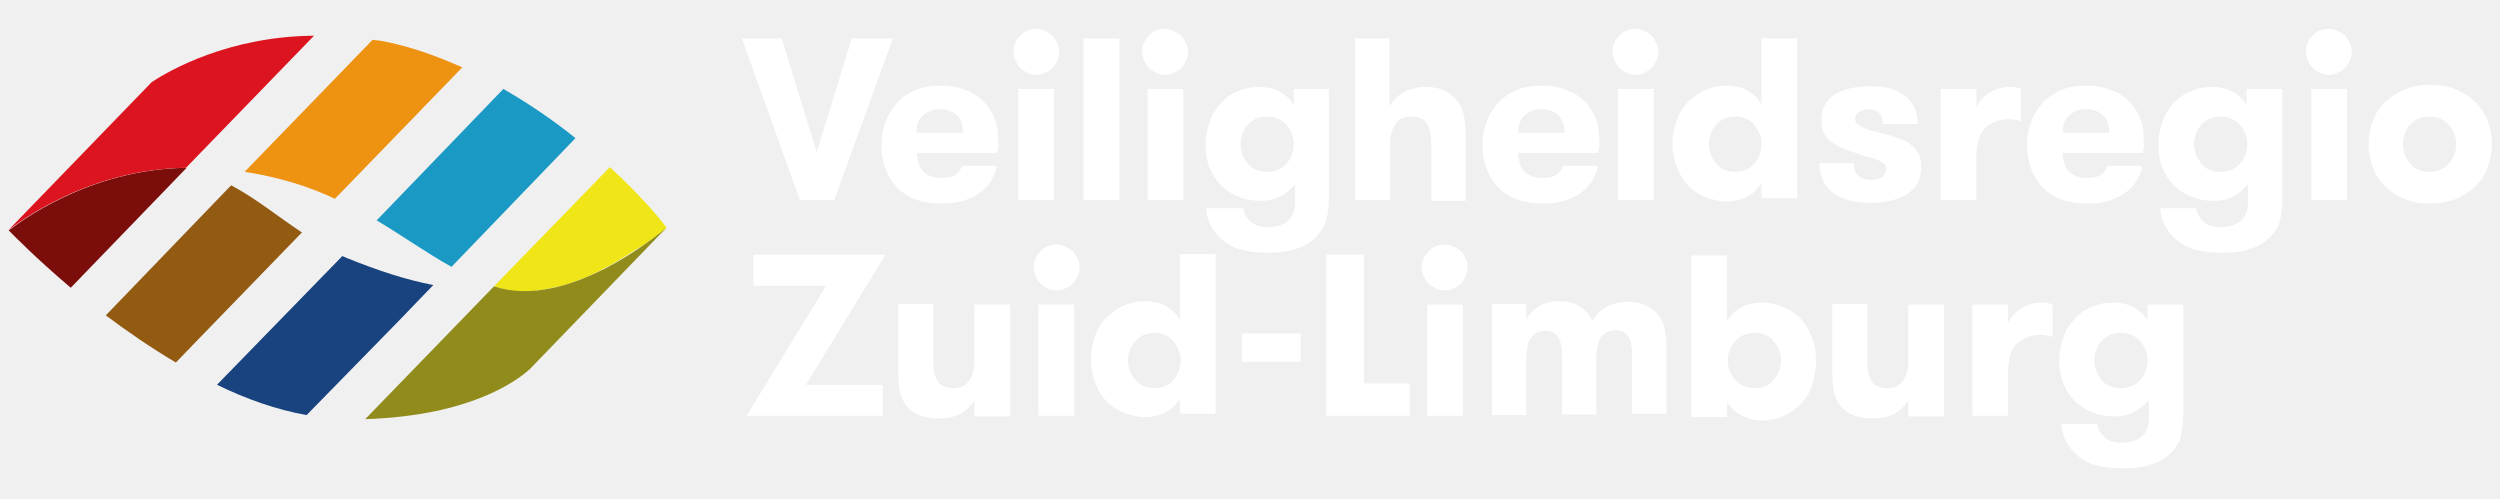
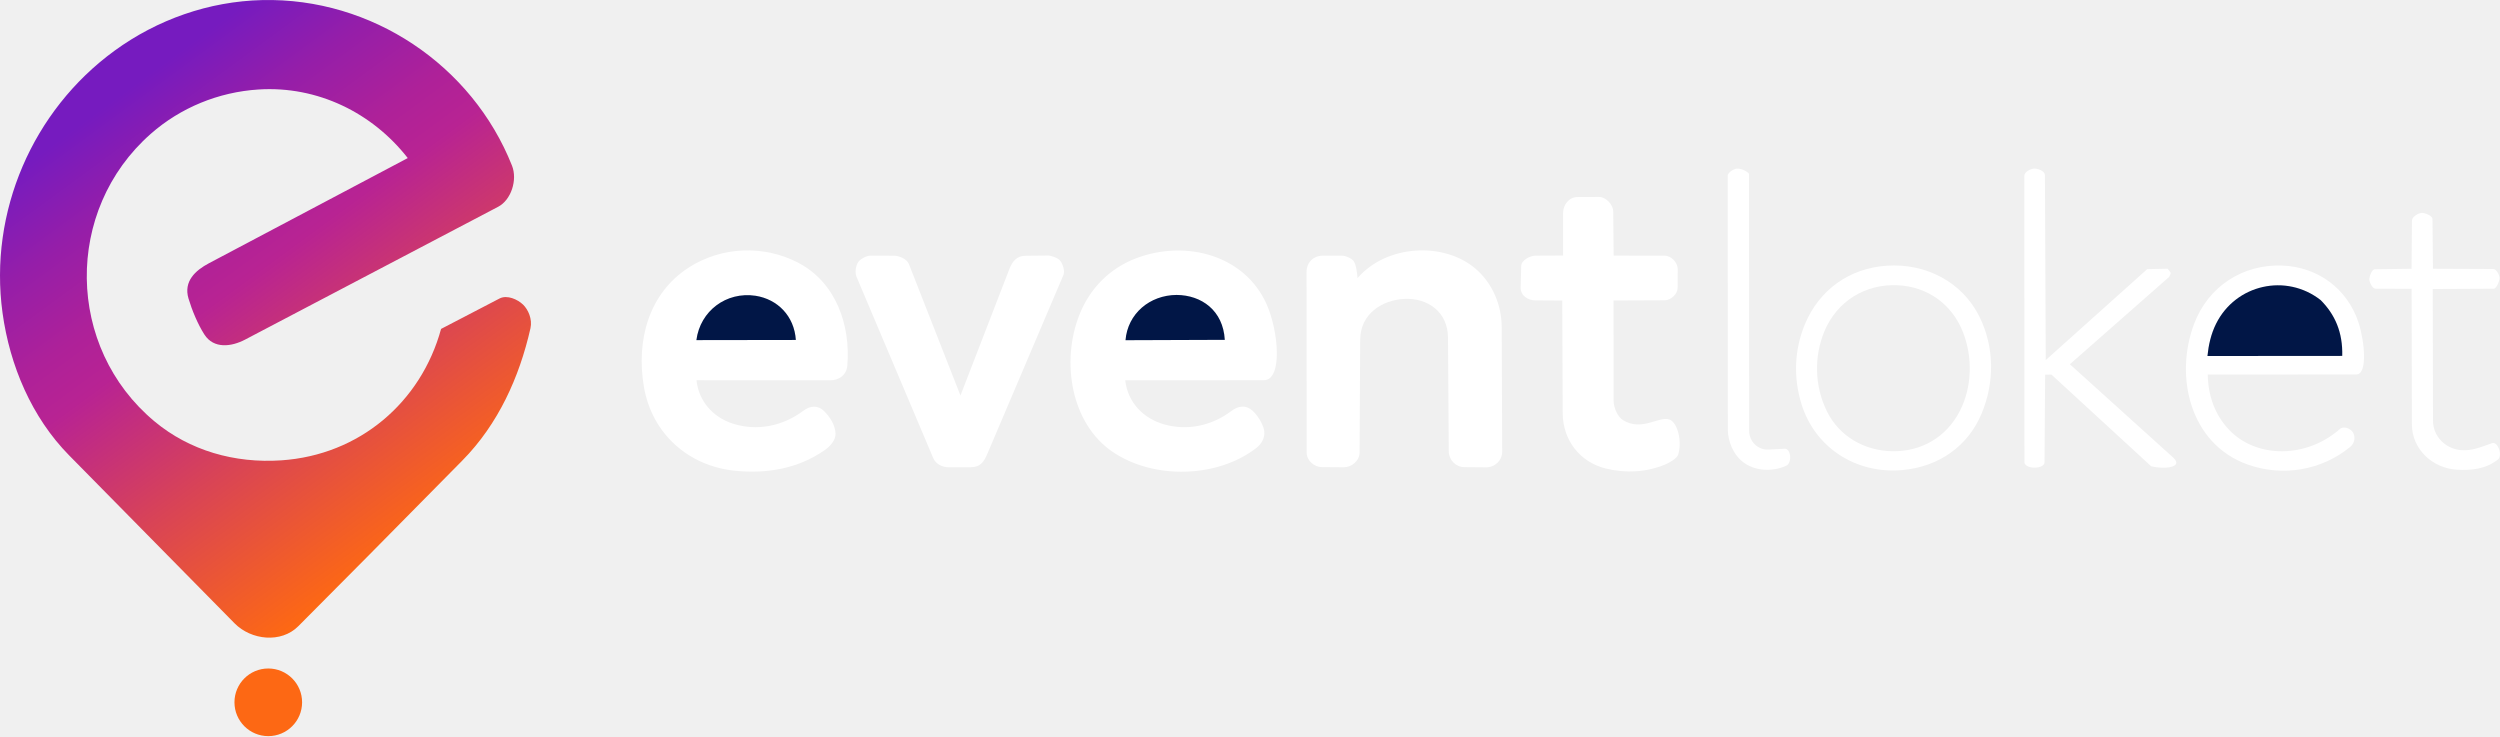
- <svg xmlns="http://www.w3.org/2000/svg" version="1.1" id="Laag_1" x="0px" y="0px" width="371px" height="74px" viewBox="0 0 371 74" style="enable-background:new 0 0 371 74;" xml:space="preserve">
-   <style type="text/css">
- 	.st0{fill:#7B0E0A;}
- 	.st1{fill:#935A11;}
- 	.st2{fill:#18437F;}
- 	.st3{fill:#1A99C4;}
- 	.st4{fill:#EE9212;}
- 	.st5{fill:#DC141F;}
- 	.st6{fill:#F0E517;}
- 	.st7{fill:#908B1A;}
- 	.st8{fill:#ffffff;}
- </style>
-   <g>
-     <g>
-       <path class="st8" d="M175.2,53.5c0,0.6-0.1,1.1-0.3,1.6c-0.2,0.5-0.5,1-0.8,1.3c-0.3,0.4-0.8,0.7-1.2,0.9c-0.5,0.2-1,0.3-1.6,0.3    c-0.6,0-1.1-0.1-1.6-0.3c-0.5-0.2-0.9-0.5-1.2-0.9c-0.3-0.4-0.6-0.8-0.8-1.3c-0.2-0.5-0.3-1.1-0.3-1.6c0-0.6,0.1-1.1,0.3-1.6    c0.2-0.5,0.5-0.9,0.8-1.3c0.3-0.4,0.8-0.7,1.2-0.9c0.5-0.2,1-0.3,1.6-0.3c0.6,0,1.1,0.1,1.6,0.3c0.5,0.2,0.9,0.5,1.2,0.9    c0.3,0.4,0.6,0.8,0.8,1.3C175.1,52.4,175.2,52.9,175.2,53.5 M180.4,61.7v-24h-5.3v9.8c-0.2-0.4-0.5-0.7-0.8-1.1    c-0.3-0.3-0.7-0.6-1.2-0.9c-0.4-0.3-0.9-0.5-1.5-0.6c-0.5-0.1-1.1-0.2-1.6-0.2c-1.2,0-2.3,0.2-3.3,0.7c-1,0.4-1.8,1.1-2.6,1.8    c-0.7,0.8-1.3,1.7-1.6,2.7c-0.4,1.1-0.6,2.2-0.6,3.4c0,1.2,0.2,2.4,0.6,3.4c0.4,1.1,0.9,2,1.6,2.7c0.7,0.8,1.6,1.4,2.6,1.8    c1,0.4,2.1,0.7,3.3,0.7c0.5,0,1.1-0.1,1.6-0.2c0.5-0.1,1-0.3,1.5-0.6c0.4-0.2,0.8-0.5,1.2-0.9c0.3-0.3,0.6-0.7,0.8-1.1v2.3H180.4z    " />
-     </g>
-     <polygon class="st8" points="202.4,56.9 202.4,37.8 196.8,37.8 196.8,61.7 209.2,61.7 209.2,56.9  " />
-     <g>
-       <path class="st8" d="M247.3,61.7V51.6c0-0.9-0.1-1.7-0.2-2.5c-0.1-0.8-0.4-1.5-0.9-2.2c-0.4-0.6-1-1.1-1.8-1.5c-0.8-0.4-1.7-0.6-2.9-0.6    c-1.2,0-2.3,0.3-3.2,0.8c-0.9,0.6-1.6,1.3-2,2.1c-0.3-0.8-0.9-1.6-1.7-2.1c-0.8-0.6-1.9-0.9-3.3-0.9c-1.2,0-2.2,0.3-3,0.8    c-0.8,0.5-1.4,1.2-1.8,2v-2.4h-5.1v16.5h5.1v-8.2c0-0.8,0.1-1.5,0.2-2.1c0.1-0.5,0.3-1,0.6-1.3c0.3-0.3,0.5-0.6,0.9-0.7    c0.3-0.1,0.7-0.2,1.1-0.2c0.9,0,1.5,0.3,1.9,0.9c0.4,0.6,0.6,1.5,0.6,2.6v8.9h5.1v-8.3c0-0.8,0.1-1.5,0.2-2c0.1-0.5,0.3-1,0.6-1.3    c0.3-0.3,0.5-0.5,0.9-0.7c0.3-0.1,0.7-0.2,1.1-0.2c0.9,0,1.5,0.3,1.9,0.9c0.4,0.6,0.6,1.5,0.6,2.6v8.9H247.3z" />
-       <path class="st8" d="M264.3,53.5c0,0.6-0.1,1.1-0.3,1.6c-0.2,0.5-0.5,1-0.8,1.3c-0.3,0.4-0.8,0.7-1.2,0.9c-0.5,0.2-1,0.3-1.6,0.3    c-0.6,0-1.1-0.1-1.6-0.3c-0.5-0.2-0.9-0.5-1.3-0.9c-0.3-0.4-0.6-0.8-0.8-1.3c-0.2-0.5-0.3-1.1-0.3-1.6c0-0.6,0.1-1.1,0.3-1.6    c0.2-0.5,0.5-0.9,0.8-1.3c0.3-0.4,0.8-0.7,1.3-0.9c0.5-0.2,1-0.3,1.6-0.3c0.6,0,1.1,0.1,1.6,0.3c0.5,0.2,0.9,0.5,1.2,0.9    c0.3,0.4,0.6,0.8,0.8,1.3C264.2,52.4,264.3,52.9,264.3,53.5 M269.5,53.5c0-1.2-0.2-2.4-0.6-3.4c-0.4-1.1-0.9-2-1.6-2.7    c-0.7-0.8-1.6-1.4-2.6-1.8c-1-0.4-2.1-0.7-3.3-0.7c-0.5,0-1.1,0.1-1.6,0.2c-0.5,0.1-1,0.3-1.5,0.6c-0.5,0.3-0.9,0.5-1.2,0.9    c-0.3,0.3-0.6,0.7-0.8,1.1v-9.8h-5.3v24h5.3v-2.3c0.2,0.4,0.5,0.7,0.8,1.1c0.3,0.3,0.7,0.6,1.2,0.9c0.5,0.2,0.9,0.4,1.5,0.6    c0.5,0.1,1,0.2,1.6,0.2c1.2,0,2.3-0.2,3.3-0.7c1-0.4,1.8-1,2.6-1.8c0.7-0.8,1.3-1.7,1.6-2.7C269.3,55.9,269.5,54.7,269.5,53.5" />
-       <path class="st8" d="M283.2,45.2v8.3c0,1.3-0.3,2.3-0.8,3c-0.5,0.8-1.3,1.1-2.4,1.1c-1.1,0-1.9-0.4-2.3-1.1c-0.4-0.7-0.6-1.7-0.6-2.9v-8.5    h-5.2V55c0,1.2,0.1,2.2,0.2,3c0.2,0.8,0.5,1.6,1,2.2c0.5,0.6,1.1,1.1,1.9,1.4c0.8,0.3,1.7,0.5,2.8,0.5c1.3,0,2.4-0.2,3.3-0.7    c0.9-0.5,1.6-1.2,2.1-2v2.4h5.3V45.2H283.2z" />
-       <path class="st8" d="M304.6,45.2c-0.4-0.2-1-0.3-1.6-0.3c-1.2,0-2.2,0.3-3.1,0.9c-0.9,0.6-1.5,1.3-1.9,2.1v-2.7h-5.3v16.5h5.3v-6.4    c0-2,0.4-3.4,1.3-4.3c0.9-0.8,2-1.3,3.5-1.3c0.4,0,0.7,0,0.9,0.1c0.3,0,0.6,0.1,0.9,0.2V45.2z" />
-       <path class="st8" d="M318.7,53.5c0,0.6-0.1,1.1-0.3,1.6c-0.2,0.5-0.5,1-0.8,1.3c-0.3,0.4-0.8,0.7-1.3,0.9c-0.5,0.2-1,0.3-1.6,0.3    c-0.6,0-1.1-0.1-1.6-0.3c-0.5-0.2-0.9-0.5-1.2-0.9c-0.3-0.4-0.6-0.8-0.8-1.3c-0.2-0.5-0.3-1.1-0.3-1.6c0-0.6,0.1-1.1,0.3-1.6    c0.2-0.5,0.4-0.9,0.8-1.3c0.3-0.4,0.8-0.7,1.2-0.9c0.5-0.2,1-0.3,1.6-0.3c0.6,0,1.1,0.1,1.6,0.3c0.5,0.2,0.9,0.5,1.3,0.9    c0.3,0.4,0.6,0.8,0.8,1.3C318.6,52.4,318.7,52.9,318.7,53.5 M324,61.6V45.2h-5.3v2.4c-0.5-0.9-1.2-1.5-2.1-2c-0.9-0.5-2-0.7-3-0.7    c-1.2,0-2.3,0.2-3.3,0.7c-1,0.4-1.8,1-2.5,1.8c-0.7,0.8-1.3,1.7-1.6,2.7c-0.4,1.1-0.6,2.2-0.6,3.4c0,1.2,0.2,2.4,0.6,3.4    c0.4,1,1,1.9,1.7,2.6c0.7,0.7,1.6,1.3,2.6,1.7c1,0.4,2.1,0.6,3.3,0.6c1.1,0,2.1-0.2,3-0.7c0.9-0.5,1.6-1.1,2.1-1.8V62    c0,1.3-0.4,2.2-1.1,2.8c-0.7,0.6-1.7,0.9-3,0.9c-1.1,0-2-0.3-2.6-0.9c-0.6-0.6-0.9-1.2-1-1.9h-5.3c0,0.9,0.3,1.8,0.7,2.6    c0.4,0.8,1,1.5,1.7,2.1c0.7,0.6,1.6,1.1,2.6,1.4c1,0.3,2.3,0.5,3.9,0.5c1.5,0,2.8-0.1,3.9-0.4c1.1-0.3,2-0.7,2.8-1.3    c0.9-0.7,1.5-1.5,2-2.5C323.7,64.4,324,63.1,324,61.6" />
-       <path class="st8" d="M261.4,21.4c0,0.6-0.1,1.1-0.3,1.6c-0.2,0.5-0.5,1-0.8,1.3c-0.3,0.4-0.8,0.7-1.2,0.9c-0.5,0.2-1,0.3-1.6,0.3    c-0.6,0-1.1-0.1-1.6-0.3c-0.5-0.2-0.9-0.5-1.2-0.9c-0.3-0.4-0.6-0.8-0.8-1.3c-0.2-0.5-0.3-1.1-0.3-1.6c0-0.6,0.1-1.1,0.3-1.6    c0.2-0.5,0.5-0.9,0.8-1.3c0.3-0.4,0.8-0.7,1.2-0.9c0.5-0.2,1-0.3,1.6-0.3c0.6,0,1.1,0.1,1.6,0.3c0.5,0.2,0.9,0.5,1.2,0.9    c0.3,0.4,0.6,0.8,0.8,1.3C261.4,20.3,261.4,20.8,261.4,21.4 M266.7,29.7v-24h-5.3v9.8c-0.2-0.4-0.5-0.7-0.8-1.1    c-0.3-0.3-0.7-0.6-1.2-0.9c-0.4-0.3-0.9-0.5-1.5-0.6c-0.5-0.1-1.1-0.2-1.6-0.2c-1.2,0-2.3,0.2-3.3,0.7c-1,0.4-1.8,1.1-2.6,1.8    c-0.7,0.8-1.3,1.7-1.6,2.7c-0.4,1.1-0.6,2.2-0.6,3.4c0,1.2,0.2,2.4,0.6,3.4s0.9,2,1.6,2.7c0.7,0.8,1.6,1.4,2.6,1.8    c1,0.4,2.1,0.7,3.3,0.7c0.5,0,1.1-0.1,1.6-0.2c0.5-0.1,1-0.3,1.5-0.6c0.4-0.2,0.8-0.5,1.2-0.9c0.3-0.3,0.6-0.7,0.8-1.1v2.3H266.7z    " />
-       <path class="st8" d="M277.7,19.4c-0.5-0.2-1-0.3-1.3-0.5c-0.4-0.2-0.6-0.3-0.8-0.5c-0.2-0.2-0.3-0.4-0.3-0.7c0-0.5,0.2-0.9,0.6-1.1    c0.4-0.2,0.8-0.4,1.4-0.4c0.7,0,1.3,0.2,1.6,0.6c0.4,0.4,0.5,0.9,0.5,1.6h5.2c0-0.8-0.1-1.5-0.4-2.2c-0.3-0.7-0.7-1.3-1.3-1.8    c-0.6-0.5-1.3-0.9-2.2-1.2c-0.9-0.3-2-0.4-3.1-0.4c-2.2,0-4,0.4-5.3,1.2c-1.3,0.8-2,2.1-2,3.8c0,0.8,0.1,1.5,0.4,2    c0.3,0.5,0.6,1,1.1,1.3c0.5,0.3,1,0.6,1.6,0.9c0.6,0.2,1.3,0.5,2,0.7c0.8,0.3,1.4,0.5,2,0.6c0.6,0.2,1,0.3,1.4,0.5    c0.4,0.2,0.6,0.4,0.8,0.5s0.3,0.5,0.3,0.8c0,0.5-0.2,0.9-0.6,1.2c-0.4,0.2-0.9,0.4-1.6,0.4c-0.8,0-1.4-0.2-1.9-0.6    c-0.5-0.4-0.7-1-0.7-1.9h-5.1c0,1.9,0.7,3.4,2,4.4c1.4,1,3.2,1.5,5.6,1.5c1,0,2-0.1,2.9-0.3c0.9-0.2,1.7-0.5,2.4-0.9    c0.7-0.4,1.2-1,1.6-1.6c0.4-0.7,0.6-1.5,0.6-2.5c0-0.8-0.1-1.5-0.4-2c-0.3-0.5-0.7-1-1.1-1.3c-0.5-0.4-1-0.7-1.7-0.9    c-0.6-0.2-1.3-0.5-2.1-0.7C278.9,19.7,278.3,19.5,277.7,19.4" />
-       <path class="st8" d="M299.9,13.2c-0.4-0.2-1-0.3-1.6-0.3c-1.2,0-2.2,0.3-3.1,0.9c-0.9,0.6-1.6,1.3-1.9,2.1v-2.7H288v16.5h5.3v-6.4    c0-2,0.4-3.4,1.3-4.3c0.9-0.8,2-1.3,3.5-1.3c0.4,0,0.7,0,0.9,0.1c0.3,0,0.6,0.1,0.9,0.2V13.2z" />
-       <path class="st8" d="M313,19.7h-6.9c0-1.1,0.3-2,1-2.6c0.7-0.6,1.5-0.9,2.5-0.9c1,0,1.8,0.3,2.5,0.9C312.7,17.7,313,18.6,313,19.7 M318.1,20.2    c0-1-0.2-2-0.6-2.9c-0.4-0.9-1-1.7-1.7-2.4c-0.7-0.7-1.6-1.2-2.7-1.6c-1-0.4-2.2-0.6-3.5-0.6c-1.4,0-2.7,0.2-3.8,0.7    c-1.1,0.5-2,1.1-2.7,1.9c-0.7,0.8-1.3,1.7-1.7,2.8c-0.4,1.1-0.6,2.2-0.6,3.4c0,1.3,0.2,2.4,0.6,3.5c0.4,1.1,1,2,1.7,2.8    c0.8,0.8,1.7,1.4,2.8,1.8c1.1,0.4,2.4,0.6,3.8,0.6c1.2,0,2.3-0.1,3.2-0.4c0.9-0.3,1.8-0.7,2.5-1.2c0.7-0.5,1.3-1.1,1.7-1.8    c0.4-0.7,0.7-1.4,0.8-2.2h-5.1c-0.2,0.5-0.5,1-1,1.3c-0.5,0.4-1.2,0.5-2.1,0.5c-0.7,0-1.3-0.1-1.7-0.3c-0.5-0.2-0.8-0.5-1.1-0.8    c-0.3-0.3-0.5-0.7-0.6-1.2c-0.1-0.4-0.2-0.9-0.2-1.4H318c0.1-0.5,0.1-0.9,0.2-1.3C318.1,21,318.1,20.6,318.1,20.2" />
-       <path class="st8" d="M333.5,21.4c0,0.6-0.1,1.1-0.3,1.6c-0.2,0.5-0.5,1-0.8,1.3c-0.3,0.4-0.8,0.7-1.3,0.9c-0.5,0.2-1,0.3-1.6,0.3    c-0.6,0-1.1-0.1-1.6-0.3c-0.5-0.2-0.9-0.5-1.2-0.9c-0.3-0.4-0.6-0.8-0.8-1.3c-0.2-0.5-0.3-1.1-0.3-1.6c0-0.6,0.1-1.1,0.3-1.6    c0.2-0.5,0.4-0.9,0.8-1.3c0.3-0.4,0.8-0.7,1.2-0.9c0.5-0.2,1-0.3,1.6-0.3c0.6,0,1.1,0.1,1.6,0.3c0.5,0.2,0.9,0.5,1.3,0.9    c0.3,0.4,0.6,0.8,0.8,1.3C333.4,20.3,333.5,20.8,333.5,21.4 M338.7,29.6V13.2h-5.3v2.4c-0.5-0.9-1.2-1.5-2.1-2    c-0.9-0.5-2-0.7-3-0.7c-1.2,0-2.3,0.2-3.3,0.7c-1,0.4-1.8,1-2.5,1.8c-0.7,0.8-1.3,1.7-1.6,2.7c-0.4,1.1-0.6,2.2-0.6,3.4    c0,1.2,0.2,2.4,0.6,3.4c0.4,1,1,1.9,1.7,2.6c0.7,0.7,1.6,1.3,2.6,1.7c1,0.4,2.1,0.6,3.3,0.6c1.1,0,2.1-0.2,3-0.7    c0.9-0.5,1.6-1.1,2.1-1.8V30c0,1.3-0.4,2.2-1.1,2.8c-0.7,0.6-1.7,0.9-3,0.9c-1.1,0-2-0.3-2.6-0.9c-0.6-0.6-0.9-1.2-1-1.9h-5.3    c0,0.9,0.3,1.8,0.7,2.6c0.4,0.8,1,1.5,1.7,2.1c0.7,0.6,1.6,1.1,2.6,1.4c1,0.3,2.3,0.5,3.9,0.5c1.5,0,2.8-0.1,3.9-0.4    c1.1-0.3,2-0.7,2.8-1.3c0.9-0.7,1.5-1.5,2-2.5C338.5,32.3,338.7,31.1,338.7,29.6" />
-       <path class="st8" d="M364.5,21.4c0,0.6-0.1,1.1-0.3,1.6c-0.2,0.5-0.5,0.9-0.8,1.3c-0.3,0.4-0.8,0.7-1.3,0.9c-0.5,0.2-1,0.3-1.6,0.3    c-0.6,0-1.1-0.1-1.6-0.3c-0.5-0.2-0.9-0.5-1.2-0.9c-0.3-0.4-0.6-0.8-0.8-1.3c-0.2-0.5-0.3-1-0.3-1.6c0-0.6,0.1-1.1,0.3-1.6    c0.2-0.5,0.4-1,0.8-1.3c0.3-0.4,0.8-0.7,1.2-0.9c0.5-0.2,1-0.3,1.6-0.3c0.6,0,1.1,0.1,1.6,0.3c0.5,0.2,0.9,0.5,1.3,0.9    c0.3,0.4,0.6,0.8,0.8,1.3C364.4,20.3,364.5,20.8,364.5,21.4 M369.8,21.4c0-1.2-0.2-2.3-0.6-3.4c-0.4-1-1-2-1.8-2.8    c-0.8-0.8-1.8-1.4-2.9-1.9c-1.1-0.5-2.4-0.7-3.9-0.7c-1.4,0-2.7,0.2-3.8,0.7c-1.1,0.5-2.1,1.1-2.9,1.9c-0.8,0.8-1.4,1.7-1.8,2.8    c-0.4,1.1-0.6,2.2-0.6,3.4c0,1.2,0.2,2.3,0.6,3.4s1,2,1.8,2.8c0.8,0.8,1.7,1.4,2.9,1.9c1.1,0.5,2.4,0.7,3.8,0.7    c1.4,0,2.7-0.2,3.9-0.7c1.1-0.5,2.1-1.1,2.9-1.9s1.4-1.7,1.8-2.8C369.5,23.7,369.8,22.6,369.8,21.4" />
-       <path class="st8" d="M192,21.4c0,0.6-0.1,1.1-0.3,1.6c-0.2,0.5-0.5,1-0.8,1.3c-0.3,0.4-0.8,0.7-1.3,0.9c-0.5,0.2-1,0.3-1.6,0.3    c-0.6,0-1.1-0.1-1.6-0.3c-0.5-0.2-0.9-0.5-1.2-0.9c-0.3-0.4-0.6-0.8-0.8-1.3c-0.2-0.5-0.3-1.1-0.3-1.6c0-0.6,0.1-1.1,0.3-1.6    c0.2-0.5,0.4-0.9,0.8-1.3c0.3-0.4,0.8-0.7,1.2-0.9c0.5-0.2,1-0.3,1.6-0.3c0.6,0,1.1,0.1,1.6,0.3c0.5,0.2,0.9,0.5,1.3,0.9    c0.3,0.4,0.6,0.8,0.8,1.3C191.9,20.3,192,20.8,192,21.4 M197.2,29.6V13.2H192v2.4c-0.5-0.9-1.2-1.5-2.1-2c-0.9-0.5-2-0.7-3-0.7    c-1.2,0-2.3,0.2-3.3,0.7c-1,0.4-1.8,1-2.5,1.8c-0.7,0.8-1.3,1.7-1.6,2.7c-0.4,1.1-0.6,2.2-0.6,3.4c0,1.2,0.2,2.4,0.6,3.4    c0.4,1,1,1.9,1.7,2.6c0.7,0.7,1.6,1.3,2.6,1.7c1,0.4,2.1,0.6,3.3,0.6c1.1,0,2.1-0.2,3-0.7c0.9-0.5,1.6-1.1,2.1-1.8V30    c0,1.3-0.4,2.2-1.1,2.8c-0.7,0.6-1.7,0.9-3,0.9c-1.1,0-2-0.3-2.6-0.9c-0.6-0.6-0.9-1.2-1-1.9H179c0,0.9,0.3,1.8,0.7,2.6    c0.4,0.8,1,1.5,1.7,2.1c0.7,0.6,1.6,1.1,2.6,1.4c1,0.3,2.3,0.5,3.9,0.5c1.5,0,2.8-0.1,3.9-0.4c1.1-0.3,2-0.7,2.8-1.3    c0.9-0.7,1.5-1.5,2-2.5C197,32.3,197.2,31.1,197.2,29.6" />
-     </g>
-     <polygon class="st8" points="111.8,42.4 122.6,42.4 110.8,61.7 131,61.7 131,57.1 119.6,57.1 131.4,37.8 111.8,37.8  " />
-     <g>
-       <path class="st8" d="M144.6,45.2v8.3c0,1.3-0.3,2.3-0.8,3c-0.5,0.8-1.3,1.1-2.4,1.1c-1.1,0-1.9-0.4-2.3-1.1c-0.4-0.7-0.6-1.7-0.6-2.9v-8.5    h-5.2V55c0,1.2,0.1,2.2,0.2,3c0.2,0.8,0.5,1.6,1,2.2c0.5,0.6,1.1,1.1,1.9,1.4c0.8,0.3,1.7,0.5,2.8,0.5c1.3,0,2.4-0.2,3.3-0.7    c0.9-0.5,1.6-1.2,2.1-2v2.4h5.3V45.2H144.6z" />
-       <path class="st8" d="M159.4,45.2h-5.3v16.5h5.3V45.2z M160.2,39.7c0-0.5-0.1-0.9-0.3-1.3c-0.2-0.4-0.4-0.8-0.7-1.1c-0.3-0.3-0.7-0.5-1.1-0.7    c-0.4-0.2-0.9-0.3-1.3-0.3c-1,0-1.8,0.3-2.4,1c-0.6,0.6-1,1.4-1,2.4c0,0.5,0.1,0.9,0.3,1.3c0.2,0.4,0.4,0.8,0.7,1.1    c0.3,0.3,0.7,0.5,1.1,0.7c0.4,0.2,0.8,0.3,1.3,0.3c0.5,0,0.9-0.1,1.3-0.3c0.4-0.2,0.8-0.4,1.1-0.7c0.3-0.3,0.5-0.7,0.7-1.1    C160.1,40.6,160.2,40.2,160.2,39.7" />
-     </g>
-     <rect class="st8" x="184.3" y="49.5" width="8.7" height="4.2" />
-     <g>
-       <path class="st8" d="M217.1,45.2h-5.3v16.5h5.3V45.2z M217.8,39.7c0-0.5-0.1-0.9-0.3-1.3c-0.2-0.4-0.4-0.8-0.7-1.1c-0.3-0.3-0.7-0.5-1.1-0.7    c-0.4-0.2-0.9-0.3-1.3-0.3c-1,0-1.8,0.3-2.4,1c-0.6,0.6-1,1.4-1,2.4c0,0.5,0.1,0.9,0.3,1.3c0.2,0.4,0.4,0.8,0.7,1.1    c0.3,0.3,0.7,0.5,1.1,0.7c0.4,0.2,0.8,0.3,1.3,0.3c0.5,0,0.9-0.1,1.3-0.3c0.4-0.2,0.8-0.4,1.1-0.7c0.3-0.3,0.5-0.7,0.7-1.1    S217.8,40.2,217.8,39.7" />
-     </g>
-     <polygon class="st8" points="132.5,5.7 126.4,5.7 121.2,22.6 116,5.7 110.1,5.7 118.7,29.7 123.8,29.7  " />
-     <g>
-       <path class="st8" d="M142.9,19.7H136c0-1.1,0.3-2,1-2.6c0.7-0.6,1.5-0.9,2.5-0.9c1,0,1.8,0.3,2.5,0.9C142.6,17.7,142.9,18.6,142.9,19.7     M148.1,20.2c0-1-0.2-2-0.6-2.9c-0.4-0.9-1-1.7-1.7-2.4c-0.7-0.7-1.6-1.2-2.7-1.6c-1-0.4-2.2-0.6-3.5-0.6c-1.4,0-2.7,0.2-3.8,0.7    c-1.1,0.5-2,1.1-2.7,1.9c-0.7,0.8-1.3,1.7-1.7,2.8c-0.4,1.1-0.6,2.2-0.6,3.4c0,1.3,0.2,2.4,0.6,3.5c0.4,1.1,1,2,1.7,2.8    c0.8,0.8,1.7,1.4,2.8,1.8c1.1,0.4,2.4,0.6,3.8,0.6c1.2,0,2.3-0.1,3.2-0.4c1-0.3,1.8-0.7,2.5-1.2c0.7-0.5,1.3-1.1,1.7-1.8    c0.4-0.7,0.7-1.4,0.8-2.2h-5.1c-0.2,0.5-0.5,1-1,1.3c-0.5,0.4-1.2,0.5-2.1,0.5c-0.7,0-1.3-0.1-1.7-0.3c-0.5-0.2-0.8-0.5-1.1-0.8    c-0.3-0.3-0.5-0.7-0.6-1.2c-0.1-0.4-0.2-0.9-0.2-1.4h11.9c0.1-0.5,0.1-0.9,0.2-1.3C148.1,21,148.1,20.6,148.1,20.2" />
-       <path class="st8" d="M156.4,13.2h-5.3v16.5h5.3V13.2z M157.2,7.7c0-0.5-0.1-0.9-0.3-1.3c-0.2-0.4-0.4-0.8-0.7-1.1c-0.3-0.3-0.7-0.5-1.1-0.7    c-0.4-0.2-0.9-0.3-1.3-0.3c-1,0-1.8,0.3-2.4,1c-0.6,0.6-1,1.4-1,2.4c0,0.5,0.1,0.9,0.3,1.3c0.2,0.4,0.4,0.8,0.7,1.1    c0.3,0.3,0.7,0.5,1.1,0.7c0.4,0.2,0.8,0.3,1.3,0.3c0.5,0,0.9-0.1,1.3-0.3c0.4-0.2,0.8-0.4,1.1-0.7c0.3-0.3,0.5-0.7,0.7-1.1    C157.1,8.6,157.2,8.1,157.2,7.7" />
-     </g>
-     <rect class="st8" x="160.8" y="5.7" width="5.3" height="24" />
-     <path class="st8" d="M175.6,13.2h-5.3v16.5h5.3V13.2z M176.3,7.7c0-0.5-0.1-0.9-0.3-1.3c-0.2-0.4-0.4-0.8-0.7-1.1c-0.3-0.3-0.7-0.5-1.1-0.7   c-0.4-0.2-0.9-0.3-1.3-0.3c-1,0-1.8,0.3-2.4,1c-0.6,0.6-1,1.4-1,2.4c0,0.5,0.1,0.9,0.3,1.3c0.2,0.4,0.4,0.8,0.7,1.1   c0.3,0.3,0.7,0.5,1.1,0.7c0.4,0.2,0.8,0.3,1.3,0.3c0.5,0,0.9-0.1,1.3-0.3c0.4-0.2,0.8-0.4,1.1-0.7c0.3-0.3,0.5-0.7,0.7-1.1   C176.2,8.6,176.3,8.1,176.3,7.7" />
-     <path class="st8" d="M201.2,29.7h5.1v-8.3c0-1.3,0.3-2.3,0.8-3c0.5-0.8,1.3-1.1,2.4-1.1c1.1,0,1.9,0.4,2.3,1.1c0.4,0.7,0.6,1.7,0.6,2.9v8.5h5.1   v-9.8c0-1.2-0.1-2.2-0.3-3c-0.2-0.8-0.5-1.6-1.1-2.2c-0.5-0.6-1.1-1.1-1.8-1.4c-0.7-0.3-1.6-0.5-2.7-0.5c-1.3,0-2.4,0.3-3.3,0.8   c-0.9,0.5-1.6,1.2-2.1,2.1V5.7h-5.1V29.7z" />
-     <path class="st8" d="M232.2,19.7h-6.9c0-1.1,0.3-2,1-2.6c0.7-0.6,1.5-0.9,2.5-0.9c1,0,1.8,0.3,2.5,0.9C231.8,17.7,232.2,18.6,232.2,19.7    M237.3,20.2c0-1-0.2-2-0.6-2.9c-0.4-0.9-1-1.7-1.7-2.4c-0.7-0.7-1.6-1.2-2.7-1.6c-1-0.4-2.2-0.6-3.5-0.6c-1.4,0-2.7,0.2-3.8,0.7   c-1.1,0.5-2,1.1-2.7,1.9c-0.7,0.8-1.3,1.7-1.7,2.8c-0.4,1.1-0.6,2.2-0.6,3.4c0,1.3,0.2,2.4,0.6,3.5c0.4,1.1,1,2,1.7,2.8   c0.8,0.8,1.7,1.4,2.8,1.8c1.1,0.4,2.4,0.6,3.8,0.6c1.2,0,2.3-0.1,3.2-0.4c1-0.3,1.8-0.7,2.5-1.2c0.7-0.5,1.3-1.1,1.7-1.8   c0.4-0.7,0.7-1.4,0.8-2.2H232c-0.2,0.5-0.5,1-1,1.3c-0.5,0.4-1.2,0.5-2.1,0.5c-0.7,0-1.3-0.1-1.7-0.3c-0.5-0.2-0.8-0.5-1.1-0.8   c-0.3-0.3-0.5-0.7-0.6-1.2c-0.1-0.4-0.2-0.9-0.2-1.4h11.9c0.1-0.5,0.1-0.9,0.2-1.3C237.3,21,237.3,20.6,237.3,20.2" />
-     <path class="st8" d="M245.4,13.2h-5.3v16.5h5.3V13.2z M246.1,7.7c0-0.5-0.1-0.9-0.3-1.3c-0.2-0.4-0.4-0.8-0.7-1.1c-0.3-0.3-0.7-0.5-1.1-0.7   c-0.4-0.2-0.9-0.3-1.3-0.3c-1,0-1.8,0.3-2.4,1c-0.6,0.6-1,1.4-1,2.4c0,0.5,0.1,0.9,0.3,1.3c0.2,0.4,0.4,0.8,0.7,1.1   c0.3,0.3,0.7,0.5,1.1,0.7c0.4,0.2,0.8,0.3,1.3,0.3c0.5,0,0.9-0.1,1.3-0.3c0.4-0.2,0.8-0.4,1.1-0.7c0.3-0.3,0.5-0.7,0.7-1.1   C246,8.6,246.1,8.1,246.1,7.7" />
-     <path class="st8" d="M348.3,13.2H343v16.5h5.3V13.2z M349,7.7c0-0.5-0.1-0.9-0.3-1.3c-0.2-0.4-0.4-0.8-0.7-1.1c-0.3-0.3-0.7-0.5-1.1-0.7   s-0.9-0.3-1.3-0.3c-1,0-1.8,0.3-2.4,1c-0.6,0.6-1,1.4-1,2.4c0,0.5,0.1,0.9,0.3,1.3c0.2,0.4,0.4,0.8,0.7,1.1   c0.3,0.3,0.7,0.5,1.1,0.7c0.4,0.2,0.8,0.3,1.3,0.3c0.5,0,0.9-0.1,1.3-0.3s0.8-0.4,1.1-0.7c0.3-0.3,0.5-0.7,0.7-1.1   C348.9,8.6,349,8.1,349,7.7" />
-     <path class="st0" d="M27.7,24.9c-14.8,0.2-25.2,8.4-26.4,9.3c0.6,0.6,4,4.1,9.2,8.5L27.7,24.9z" />
-     <path class="st1" d="M44.8,34.5c-3.6-2.4-6.9-5.1-10.5-7L15.7,46.8c3.2,2.4,6.7,4.8,10.4,7l2.7-2.8L44.8,34.5z" />
-     <path class="st2" d="M64.3,42.3c-4.1-0.8-8.1-2.1-12.8-4c-0.2-0.1-0.5-0.2-0.7-0.3L32.2,57.1c4.3,2.1,8.8,3.7,13.3,4.5L59,47.8   L64.3,42.3z" />
-     <path class="st3" d="M85.4,20.5c-3.1-2.5-6.7-5-10.7-7.3L55.9,32.7c4,2.4,7.5,4.9,11.1,6.9L85.4,20.5z" />
-     <path class="st4" d="M68.6,10c-3.8-1.7-7.7-3.1-11.8-3.9c-0.5-0.1-1-0.1-1.5-0.2L36.3,25.5c5.2,0.8,9.6,2.2,13.4,4L68.6,10z" />
-     <path class="st5" d="M46.6,5.3C34,5.4,25.2,10.4,22.5,12.2l-21.3,22c1.2-0.9,11.6-9.1,26.4-9.3L46.6,5.3z" />
-     <path class="st6" d="M90.5,24.8L73.3,42.5c0.3,0.1,0.7,0.2,1,0.3c0.1,0,0.2,0,0.3,0.1c0.2,0.1,0.5,0.1,0.7,0.1c0.1,0,0.2,0,0.3,0.1   c0.2,0,0.5,0.1,0.7,0.1c0.1,0,0.2,0,0.3,0c0.3,0,0.5,0,0.8,0c0.1,0,0.2,0,0.2,0c0.3,0,0.7,0,1,0c0,0,0.1,0,0.1,0   c0.3,0,0.6,0,0.9-0.1c0.1,0,0.2,0,0.3,0c0.2,0,0.5-0.1,0.7-0.1c0.1,0,0.2,0,0.3-0.1c0.3,0,0.5-0.1,0.8-0.1c0.1,0,0.2,0,0.3-0.1   c0.3-0.1,0.6-0.1,0.9-0.2c0,0,0.1,0,0.1,0c0.3-0.1,0.7-0.2,1-0.3c0,0,0.1,0,0.1,0c0.3-0.1,0.6-0.2,0.9-0.3c0.1,0,0.2-0.1,0.3-0.1   c0.3-0.1,0.5-0.2,0.7-0.3c0.1,0,0.2-0.1,0.3-0.1c0.3-0.1,0.5-0.2,0.8-0.3c0.1,0,0.1-0.1,0.2-0.1c0.6-0.3,1.3-0.6,1.9-0.9   c0,0,0.1,0,0.1-0.1c0.3-0.1,0.5-0.3,0.8-0.4c0.1,0,0.1-0.1,0.2-0.1c0.2-0.1,0.5-0.2,0.7-0.4c0.1,0,0.1-0.1,0.2-0.1   c0.2-0.1,0.5-0.3,0.7-0.4c0,0,0.1,0,0.1-0.1c0.5-0.3,1.1-0.6,1.6-1c0.1,0,0.1-0.1,0.2-0.1c0.2-0.1,0.4-0.2,0.6-0.4   c0.1,0,0.1-0.1,0.2-0.1c0.2-0.1,0.3-0.2,0.5-0.3c0.1,0,0.1-0.1,0.2-0.1c0.2-0.1,0.3-0.2,0.5-0.3c0,0,0.1-0.1,0.1-0.1   c0.2-0.1,0.4-0.3,0.5-0.4c0.1,0,0.1-0.1,0.2-0.1c0.1-0.1,0.2-0.2,0.3-0.2c0.1-0.1,0.2-0.1,0.2-0.2c0.1,0,0.1-0.1,0.2-0.1   c0.1-0.1,0.2-0.1,0.3-0.2c0.8-0.6,1.3-1,1.3-1.1l-0.1,0.1c0,0,0.1-0.1,0.1-0.1C98.5,33.1,95.3,29.2,90.5,24.8" />
-     <path class="st7" d="M98.9,33.8c-1.2,1-14.7,12.3-25.6,8.7L54.2,62.2c15.6-0.5,22.5-5.7,24.4-7.4L98.9,33.8z" />
-   </g>
+ <svg xmlns="http://www.w3.org/2000/svg" id="Layer_1" data-name="Layer 1" viewBox="0 0 1372.65 404.18">
+   <defs>
+     <style>
+       .cls-1 {
+         fill: #fd6814;
+       }
+ 
+       .cls-2 {
+         fill: #fff;
+       }
+ 
+       .cls-3 {
+         fill: #011646;
+       }
+ 
+       .cls-4 {
+         fill: url(#linear-gradient);
+       }
+     </style>
+     <linearGradient id="linear-gradient" x1="71.71" y1="47.85" x2="244.09" y2="282.99" gradientUnits="userSpaceOnUse">
+       <stop offset="0" stop-color="#761bbf" />
+       <stop offset=".16" stop-color="#951ea9" />
+       <stop offset=".32" stop-color="#ae2199" />
+       <stop offset=".42" stop-color="#b82393" />
+       <stop offset=".68" stop-color="#d84357" />
+       <stop offset="1" stop-color="#fd6814" />
+     </linearGradient>
+   </defs>
+   <path class="cls-4" d="M154.54,252.75c42.88-2.93,76.63-31.89,87.64-72.16l32.08-16.69c4.18-2.17,9.97.49,12.94,3.36,2.8,2.71,5.19,7.95,4.06,12.97-6.07,26.9-17.78,52.74-37.38,72.59l-51.17,51.83-38.91,39.16c-9.41,9.47-25.86,7.72-35.02-1.58l-90.82-92.2C17.45,229.21,5.37,200.78,1.39,171.79-6.21,116.42,17.85,60.67,62.87,27.86,86.37,10.73,114.74.71,144.02.04c59.99-1.37,115.17,35.66,137.09,90.89,3.13,7.88-.48,18.87-7.57,22.59l-138.98,72.95c-7.51,3.94-17.19,5.19-22.33-2.79-3.63-5.64-6.86-13.46-8.74-19.8-2.8-9.45,3.84-15.43,11.23-19.34l109.16-57.75c-19.35-24.81-49.5-39.71-81.86-37.66-22.08,1.39-42.93,10.02-59.19,24.31-47.74,41.97-46.75,117.37,2.06,157.98,19.15,15.93,43.87,23.1,69.66,21.33Z" />
+   <circle class="cls-1" cx="147.3" cy="385.61" r="18.57" />
+   <path class="cls-2" d="M676.15,225.62c3.78-2.86,8.01-3.4,11.58-.11,2.52,2.32,5.01,6.14,6.07,9.59,1.32,4.28-.67,8.25-3.92,10.79-21.17,16.55-56.33,17.61-78.98,2.21-22.93-15.58-28.43-49.67-18.2-75.38,5.75-14.46,16.65-25.44,31.17-30.94,27.52-10.41,59.9-1.52,71.72,25.6,6.51,14.94,8.66,41.38-1.7,41.38l-76.07.04c1.36,12.13,9.91,20.96,21.34,24.2,12.69,3.6,26.07.87,36.98-7.38ZM672.49,186.59c-.91-16.09-12.76-24.57-26.47-24.64-14.75.09-26.84,10.28-28.04,24.85l54.52-.2Z" />
+   <path class="cls-2" d="M441.05,225.55c3.87-2.91,8.06-3.16,11.41.16,3.17,3.13,6.09,7.52,6.3,12.34.16,3.56-2.95,6.97-5.73,8.93-14.57,10.26-31.64,13.22-49.2,11.52-25.83-2.5-45.92-20.43-50.29-46.13s2.8-51.39,24.57-65.44c18.01-11.62,41.43-12.58,60.43-2.52,20.38,10.79,28.58,33.98,26.68,56.44-.43,5.06-4.6,7.95-9.2,7.95l-73.59-.03c1.13,11.29,8.89,20.32,20.03,23.86,13.13,4.17,27.23,1.43,38.58-7.08ZM436.97,186.66c-.9-13.18-10.06-22.37-22.14-24.26-16.03-2.41-30.38,8.29-32.47,24.35l54.61-.08Z" />
+   <path class="cls-2" d="M746.82,186.4l-.32,61.97c-.02,4.76-4.46,8.22-8.74,8.19l-12.1-.09c-3.92-.03-8.21-3.47-8.21-7.91l-.07-99.28c0-5.25,3.86-8.88,8.82-8.89h10.73c1.92-.01,5.44,1.55,6.41,3.12,1.28,2.08,1.71,5.68,2.04,9.18,15.91-18.45,47.17-19.95,64.47-5.41,9.37,7.87,14.64,19.85,14.68,32.37l.26,68.26c.02,5-4.06,8.72-8.9,8.68l-11.92-.1c-4.66-.04-8.48-3.92-8.51-8.75l-.43-62.47c-.1-13.89-11-21.8-23.99-21.15-12.3.62-24.13,8.32-24.2,22.28Z" />
+   <path class="cls-2" d="M916.78,230.41c4.41,1.76,6.87,12.06,4.64,19.2-.66,2.13-4.98,4.55-7.3,5.5-10.37,4.23-21.45,4.81-32.37,2.16-14.11-3.43-23.67-15.47-23.73-30.38l-.25-61.87-14.83-.09c-3.96-.02-8.1-2.6-8-7l.29-11.85c.08-3.27,4.94-5.7,7.8-5.71l15.2-.07v-23.31c-.01-4.41,3.13-8.79,7.98-8.81l11.82-.04c3.64-.01,7.69,4.14,7.73,8l.23,24.21,27.89.03c3.81,0,7.31,3.79,7.29,7.47l-.05,10.28c-.02,3.32-3.73,6.73-7.04,6.74l-28.15.12.05,55.05c0,3.82,2.22,8.85,5.12,10.63,10.6,6.48,19.89-2.56,25.67-.25Z" />
+   <path class="cls-2" d="M575.17,140.29c2.02-.02,5.4,1.26,6.66,2.53,1.44,1.44,3.06,5.8,2.08,8.1l-41.73,98.11c-1.85,4.34-3.73,7.5-9.27,7.51l-12,.03c-3.4,0-7.08-1.69-8.49-5.01l-42.17-99.66c-.95-2.25-.36-6.05.93-7.96,1.14-1.69,4.48-3.57,6.79-3.57l12.9.03c2.65,0,7.04,1.69,8.19,4.62l28.29,72.14,26.68-68.99c1.72-4.44,3.89-7.72,9.32-7.75l11.81-.11Z" />
+   <path class="cls-2" d="M1223.96,236.06c15.04,15.68,42.34,15.73,60.81-.53,2.05-1.8,5.97-.24,7.18,1.97,1.31,2.41,1.1,5.7-1.59,7.91-15.77,12.9-37.04,16.49-56.32,9.62-31.47-11.22-40.31-48.15-29.33-77.24,7.72-20.46,26.62-32.8,48.38-31.98,19.51.74,35.8,12.71,41.89,31.32,3.33,10.18,5.14,28.47-1.25,28.47l-81.55.06c.22,11.77,4.02,22.29,11.79,30.39ZM1286.03,195.41c.34-13-3.99-22.73-11.84-30.63-18.92-14.85-46.62-8.7-57.42,12.95-2.84,5.69-4.17,11.89-4.75,17.74l74.01-.06Z" />
+   <path class="cls-2" d="M1193.16,251.19c.82.74,1.54,1.8,1.68,2.29.95,3.12-6.15,4.23-13.67,2.57l-54.8-50.37-3.47.05-.33,48.07c-.03,3.74-9.84,4.03-11.03.38l-.07-157.55c0-2.35,3.51-3.89,5.12-4.04,1.86-.18,6.19,1.05,6.2,3.67l.45,101.45,55.71-49.94,11.22-.23,1.59,2.08c.33.43-.39,1.68-.78,2.42l-54.5,47.95,56.69,51.21Z" />
+   <path class="cls-2" d="M1044.57,258.09c-25.54,2.3-48.02-12.31-55.45-36.22-4.51-14.53-3.93-29.87,1.86-43.79,7.89-18.99,24.49-30.84,45.07-32.2,21.27-1.41,41.42,8.87,50.89,28.21,8.16,16.66,8.19,35.89,1.14,52.87-7.47,18-23.52,29.32-43.5,31.12ZM1039.04,247.75c15.85.25,29.57-7.63,36.98-22,6.79-13.16,7.2-29.51,1.79-43.34-6.02-15.4-19.43-24.98-35.75-25.79-17.76-.88-33.4,8.68-40.31,25.19-5.89,14.09-5.43,30.3,1.35,44.05s20.61,21.65,35.94,21.89Z" />
+   <path class="cls-2" d="M1368.28,243.33c3.2-1.11,6.01,6.72,3.24,8.94-6.47,5.18-14.36,6.14-22.57,5.62-13.22-.83-24.65-11.02-24.68-24.99l-.15-74.34-19.74-.02c-1.76,0-3.43-3.5-3.47-5.06s1.31-5.62,3.04-5.64l20.14-.27.22-26.44c.02-2.17,3.52-4.1,5.26-4.22s5.99,1.42,6.01,3.41l.26,27.24,33.12.14c1.74,0,3.43,3.43,3.45,4.85.02,1.62-1.3,5.12-2.94,5.97l-33.76.17.15,72.2c.02,8.87,6.95,15.43,15.05,16.22,6.21.6,10.96-1.56,17.35-3.78Z" />
+   <path class="cls-2" d="M979.93,246.39c3.37-.17,4.24,7.78.77,9.34-7.61,3.44-17.34,3.1-24.13-2.39-4.7-3.79-7.87-10.77-7.88-17.46l-.07-139.73c.44-1.71,3.61-3.52,5.05-3.57,1.9-.06,4.86.89,6.62,2.75l.09,141.12c0,6.19,5,10.66,10.56,10.39l8.98-.45Z" />
+   <path class="cls-3" d="M672.49,186.59l-54.52.2c1.2-14.57,13.29-24.75,28.04-24.85,13.72.08,25.56,8.55,26.47,24.64Z" />
+   <path class="cls-3" d="M436.97,186.66l-54.61.08c2.09-16.05,16.44-26.75,32.47-24.35,12.09,1.89,21.25,11.08,22.14,24.26Z" />
+   <path class="cls-3" d="M1286.03,195.41l-74.01.06c.58-5.85,1.91-12.05,4.75-17.74,10.81-21.65,38.51-27.79,57.42-12.95,7.85,7.89,12.18,17.63,11.84,30.63Z" />
</svg>
